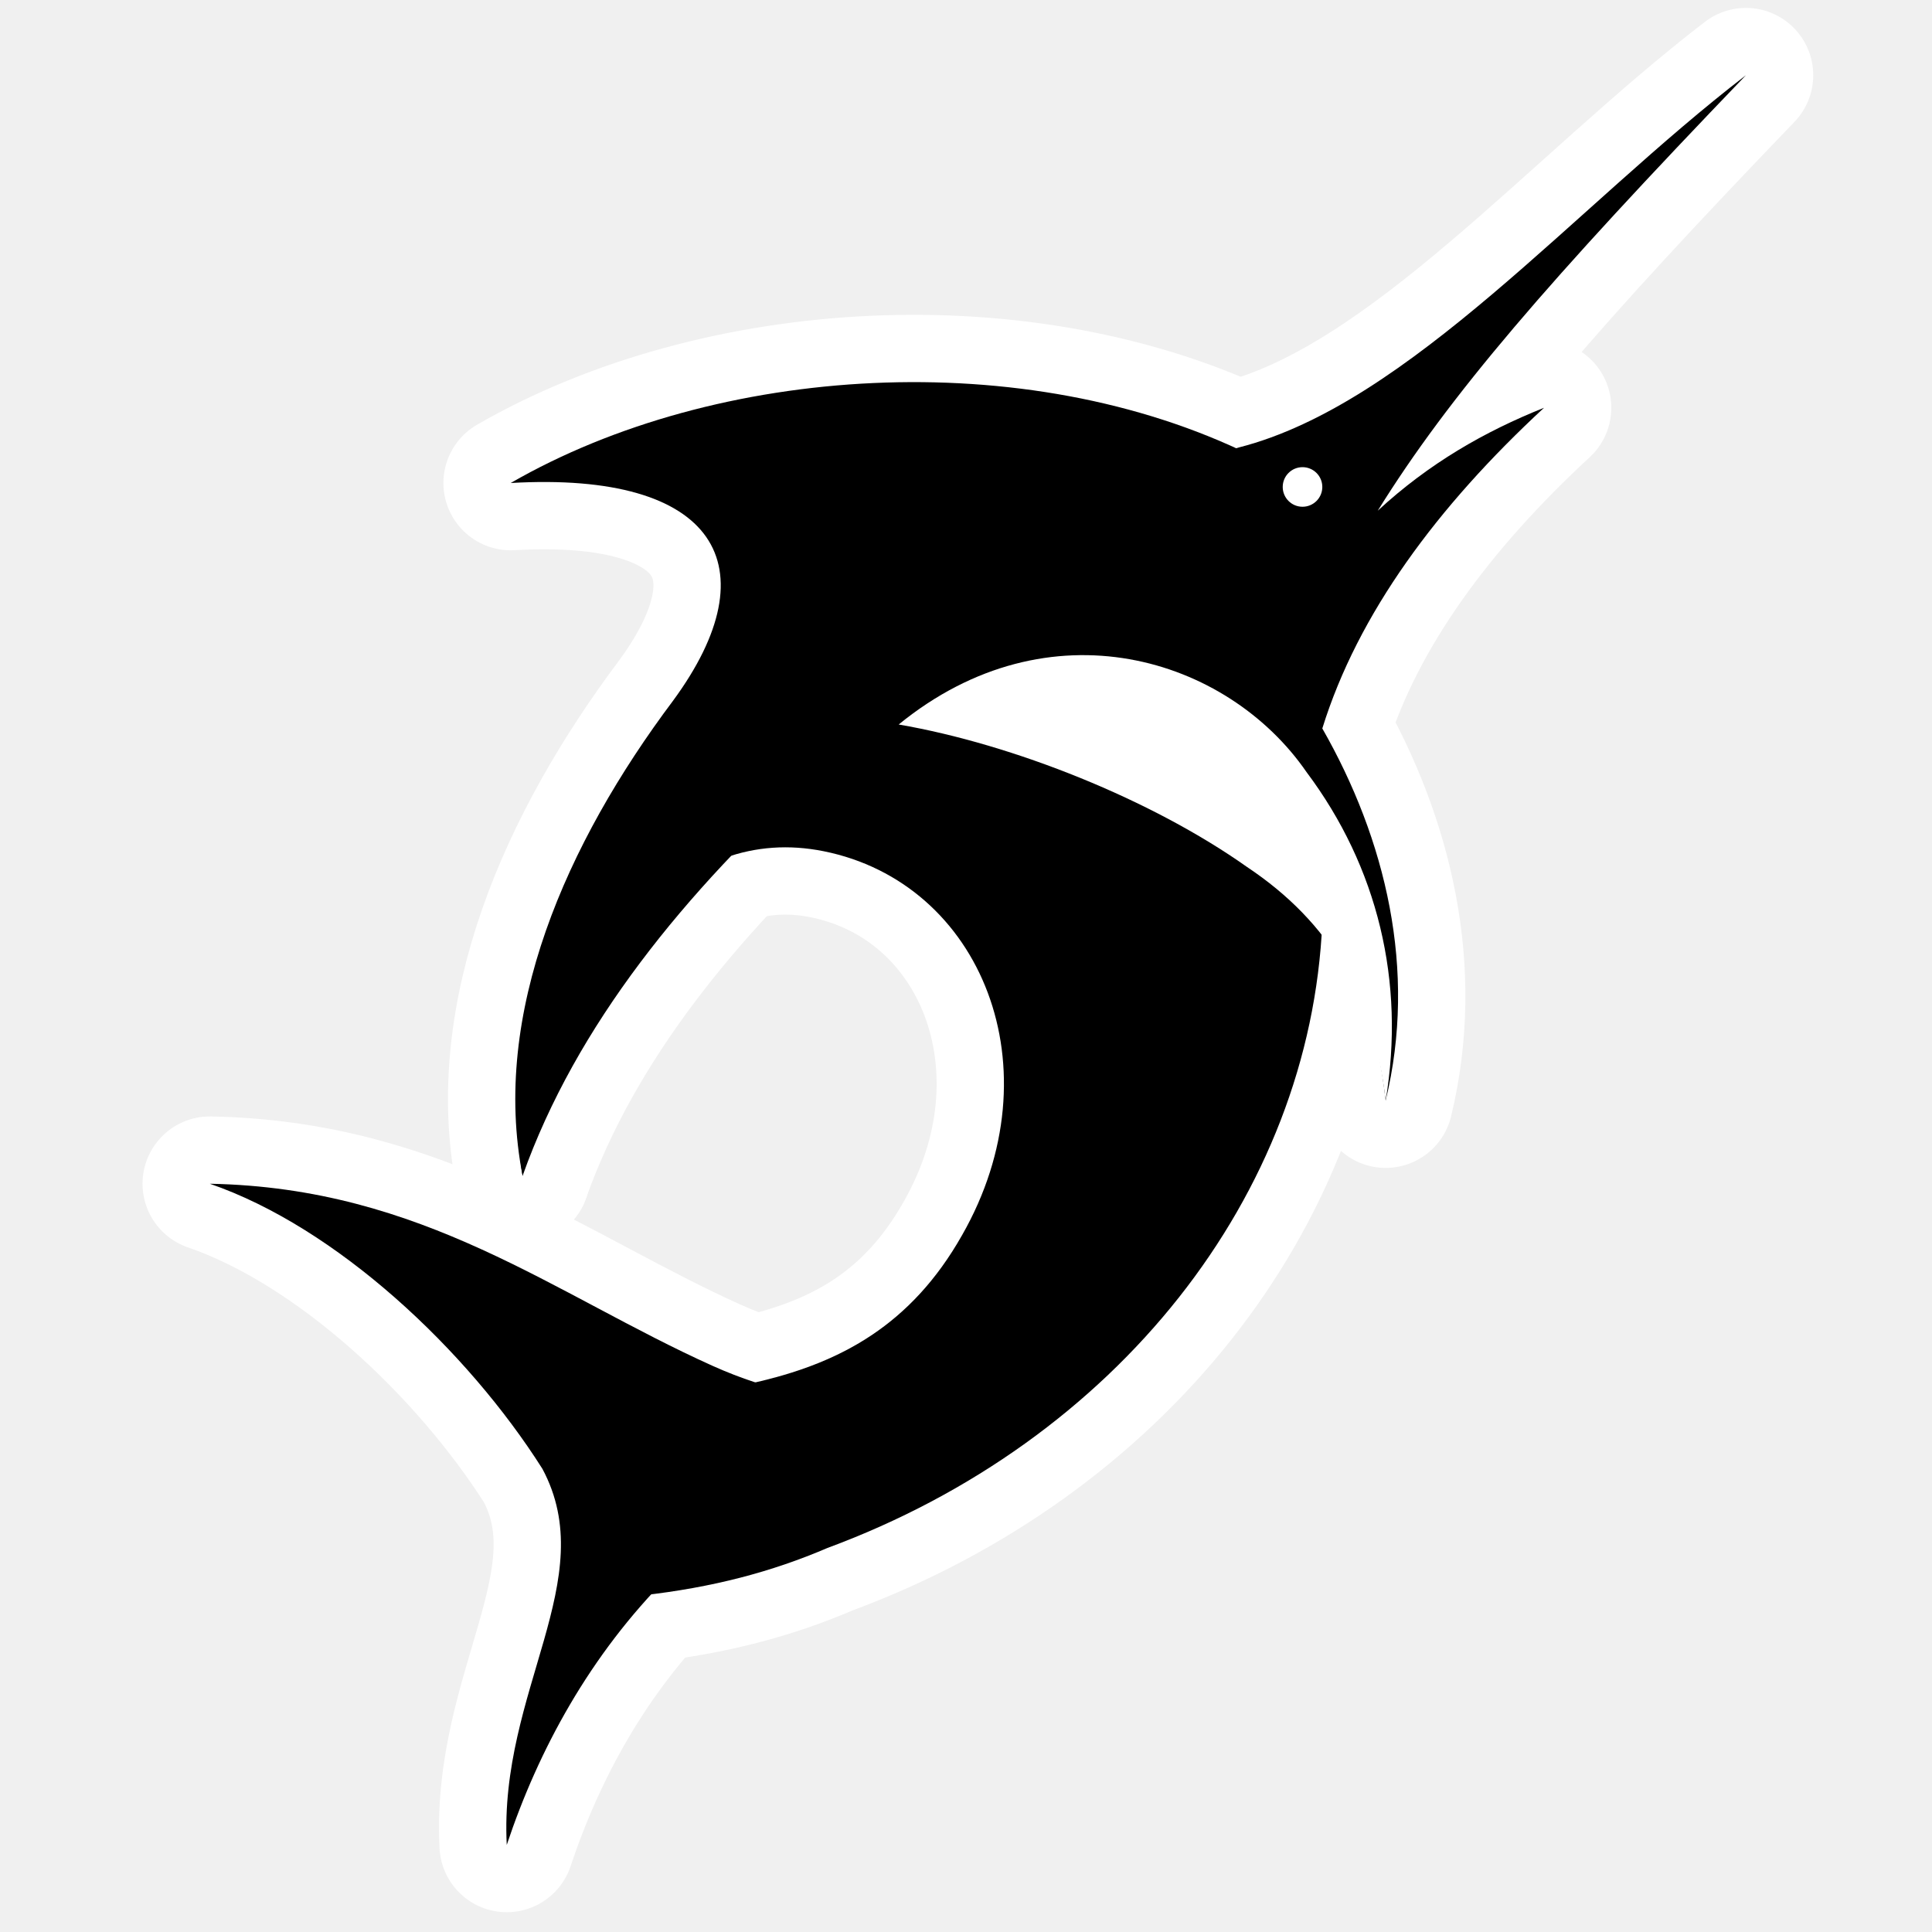
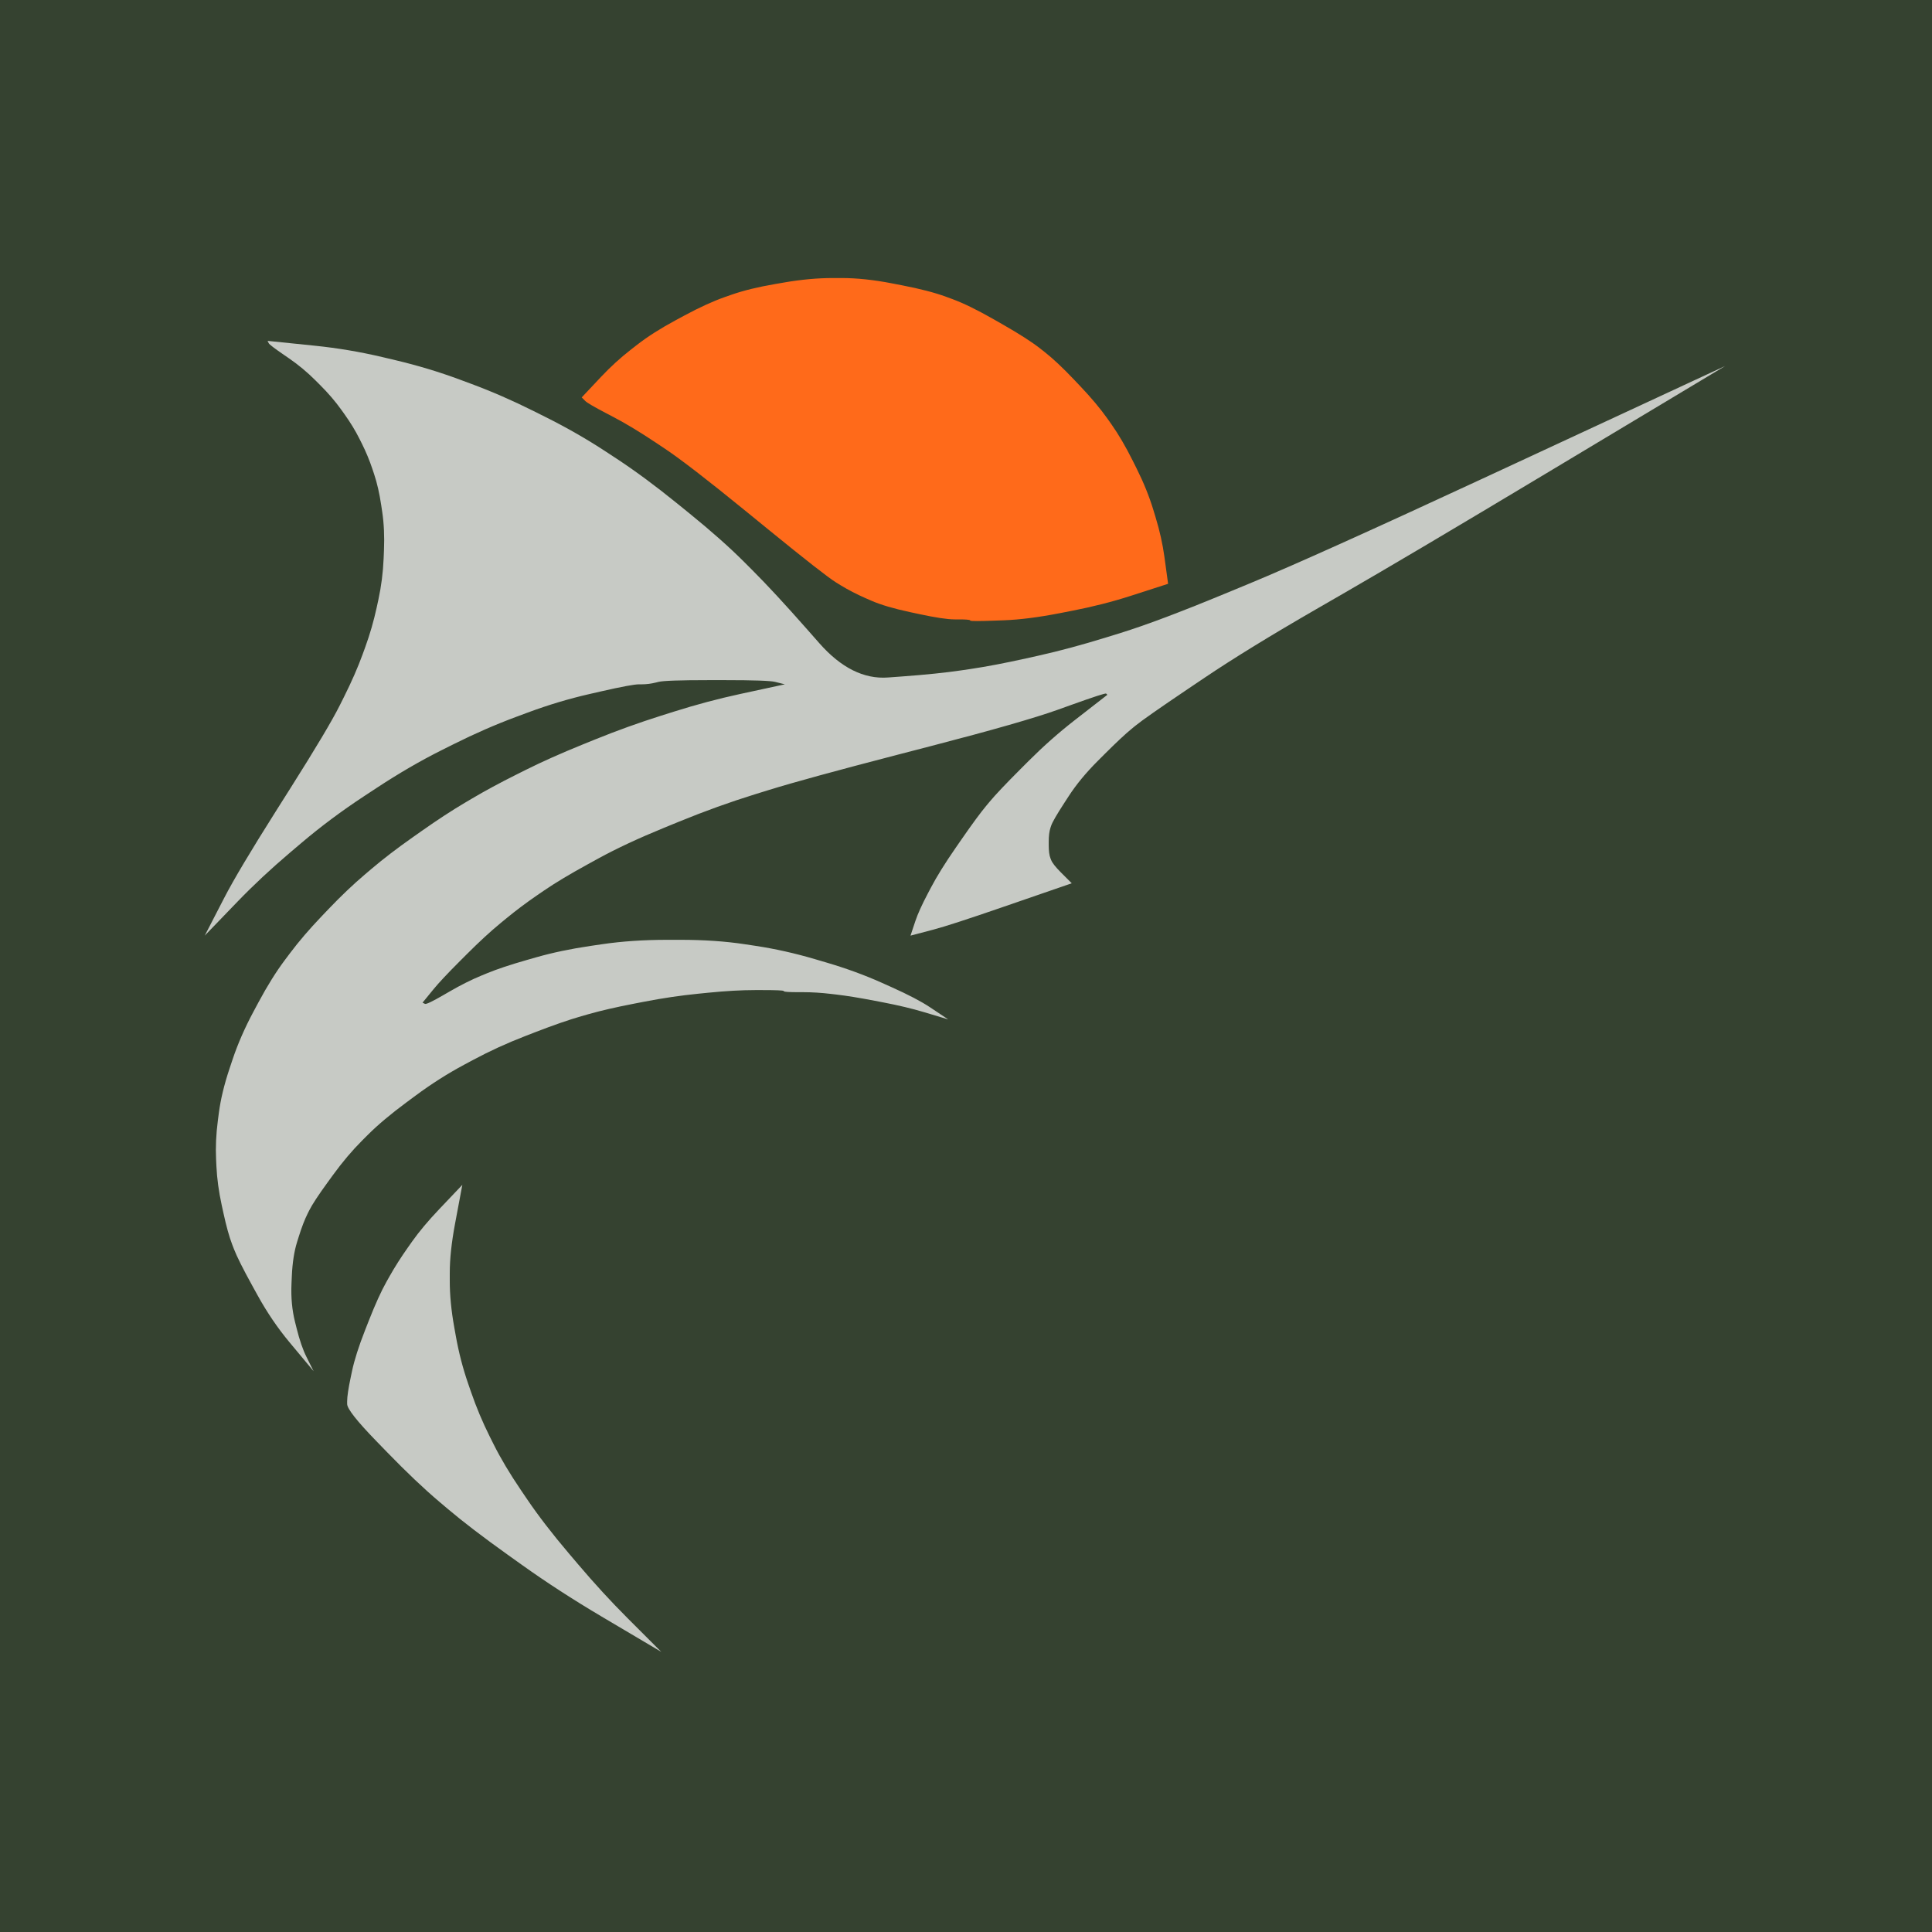
- <svg xmlns="http://www.w3.org/2000/svg" viewBox="-4 -4 488 488" role="img" aria-label="Black Marlin Downloader icon">
-   <defs>
-     <g id="marlin">
-       <path d="M125 118C177 88 255 83 312 111C238 158 155 217 128 293C120 252 139 209 166 173C191 139 177 115 125 118Z" />
-       <path d="M437 15C387 67 362 96 344 125C357 113 371 105 386 99C359 124 339 151 330 180C346 208 354 241 346 274C344 256 339 240 330 229C327 298 278 360 205 387C191 393 176 397 158 399L130 356C167 344 213 354 239 308C263 266 244 219 204 211C169 204 140 235 128 293C119 240 167 179 221 150C252 133 273 119 309 109C352 98 394 48 437 15Z" />
-       <path d="M49 295C103 296 136 323 176 341C205 354 229 351 255 337C232 360 194 374 165 394C145 414 132 438 124 462C122 423 148 395 133 367C114 337 81 306 49 295Z" />
-     </g>
-   </defs>
-   <use href="#marlin" fill="#fff" stroke="#fff" stroke-width="34" stroke-linejoin="round" />
-   <use href="#marlin" fill="#000" />
-   <path fill="#fff" d="M223 179C261 148 306 162 326 191C344 215 351 244 346 274C343 248 332 229 311 215C287 198 252 184 223 179Z" />
-   <circle cx="325" cy="119" r="5" fill="#fff" />
+ <svg xmlns="http://www.w3.org/2000/svg" viewBox="0 0 1024 1024" width="1024" height="1024" role="img" aria-label="Black Marlin Downloader">
+   <rect width="1024" height="1024" rx="0" fill="#354230" />
+   <g transform="translate(512 512) scale(1.11) translate(-698.5 -638.5)">
+     <path fill="#C7CAC5" d="M360.28,795.82 L360.28,795.82 Q367.00,808.00 375.40,818.08 L387.00,832.00 Q387.00,832.00 387.00,832.00 L383.52,825.04 Q381.00,820.00 378.90,811.60 L378.10,808.40 Q376.00,800.00 376.42,790.34 L376.58,786.66 Q377.00,777.00 379.10,770.28 L379.90,767.72 Q382.00,761.00 384.10,756.80 L384.90,755.20 Q387.00,751.00 393.72,741.76 L396.28,738.24 Q403.00,729.00 410.14,721.86 L412.86,719.14 Q420.00,712.00 431.34,703.60 L435.66,700.40 Q447.00,692.00 458.76,685.70 L463.24,683.30 Q475.00,677.00 488.02,671.96 L492.98,670.04 Q506.00,665.00 514.82,662.48 L518.18,661.52 Q527.00,659.00 540.02,656.48 L544.98,655.52 Q558.00,653.00 570.60,651.74 L575.40,651.26 Q588.00,650.00 597.66,650.00 L601.34,650.00 Q611.00,650.00 611.42,650.42 L611.58,650.58 Q612.00,651.00 618.30,651.00 L620.70,651.00 Q627.00,651.00 634.14,651.84 L636.86,652.16 Q644.00,653.00 654.92,655.10 L659.08,655.90 Q670.00,658.00 678.40,660.52 L690.00,664.00 Q690.00,664.00 690.00,664.00 L681.30,658.20 Q675.00,654.00 662.82,648.54 L658.18,646.46 Q646.00,641.00 631.72,636.80 L626.28,635.20 Q612.00,631.00 598.14,628.90 L592.86,628.10 Q579.00,626.00 562.20,626.00 L555.80,626.00 Q539.00,626.00 524.72,628.10 L519.28,628.90 Q505.00,631.00 493.24,634.36 L488.76,635.64 Q477.00,639.00 469.86,641.94 L467.14,643.06 Q460.00,646.00 452.02,650.62 L448.98,652.38 Q441.00,657.00 440.16,656.58 L439.00,656.00 Q439.00,656.00 439.00,656.00 L444.22,649.62 Q448.00,645.00 456.82,636.18 L460.18,632.82 Q469.00,624.00 476.14,618.12 L478.86,615.88 Q486.00,610.00 493.98,604.54 L497.02,602.46 Q505.00,597.00 518.02,589.86 L522.98,587.14 Q536.00,580.00 554.48,572.44 L561.52,569.56 Q580.00,562.00 597.64,556.54 L604.36,554.46 Q622.00,549.00 665.68,537.66 L682.32,533.34 Q726.00,522.00 742.38,516.12 L748.62,513.88 Q765.00,508.00 765.42,508.42 L766.00,509.00 Q766.00,509.00 766.00,509.00 L750.34,521.18 Q739.00,530.00 728.50,540.50 L724.50,544.50 Q714.00,555.00 709.80,560.04 L708.20,561.96 Q704.00,567.00 696.44,577.92 L693.56,582.08 Q686.00,593.00 681.80,600.98 L680.20,604.02 Q676.00,612.00 674.32,617.04 L672.00,624.00 Q672.00,624.00 672.00,624.00 L683.02,621.10 Q691.00,619.00 715.36,610.60 L749.00,599.00 Q749.00,599.00 749.00,599.00 L743.78,593.78 Q740.00,590.00 739.16,587.90 L738.84,587.10 Q738.00,585.00 738.00,580.80 L738.00,579.20 Q738.00,575.00 738.84,572.48 L739.16,571.52 Q740.00,569.00 745.46,560.60 L747.54,557.40 Q753.00,549.00 761.40,540.60 L764.60,537.40 Q773.00,529.00 777.62,525.22 L779.38,523.78 Q784.00,520.00 804.58,506.14 L812.42,500.86 Q833.00,487.00 865.76,468.10 L878.24,460.90 Q911.00,442.00 974.00,404.20 L1061.00,352.00 Q1061.00,352.00 1061.00,352.00 L947.32,404.78 Q865.00,443.00 833.50,456.02 L821.50,460.98 Q790.00,474.00 772.36,479.46 L765.64,481.54 Q748.00,487.00 732.88,490.36 L727.12,491.64 Q712.00,495.00 700.66,496.68 L696.34,497.32 Q685.00,499.00 667.78,500.26 L661.22,500.74 Q644.00,502.00 628.46,484.36 L622.54,477.64 Q607.00,460.00 596.50,449.50 L592.50,445.50 Q582.00,435.00 566.46,422.40 L560.54,417.60 Q545.00,405.00 531.56,396.18 L526.44,392.82 Q513.00,384.00 497.88,376.44 L492.12,373.56 Q477.00,366.00 462.30,360.54 L456.70,358.46 Q442.00,353.00 426.04,349.22 L419.96,347.78 Q404.00,344.00 387.62,342.32 L365.00,340.00 Q365.00,340.00 365.00,340.00 L365.58,341.16 Q366.00,342.00 372.72,346.62 L375.28,348.38 Q382.00,353.00 387.88,358.88 L390.12,361.12 Q396.00,367.00 400.20,372.88 L401.80,375.12 Q406.00,381.00 408.94,386.88 L410.06,389.12 Q413.00,395.00 415.10,401.30 L415.90,403.70 Q418.00,410.00 419.26,418.40 L419.74,421.60 Q421.00,430.00 420.58,440.08 L420.42,443.92 Q420.00,454.00 417.90,463.66 L417.10,467.34 Q415.00,477.00 411.64,486.24 L410.36,489.76 Q407.00,499.00 401.54,509.92 L399.46,514.08 Q394.00,525.00 375.94,553.56 L369.06,564.44 Q351.00,593.00 344.28,606.02 L335.00,624.00 Q335.00,624.00 335.00,624.00 L350.66,607.76 Q362.00,596.00 375.86,584.24 L381.14,579.76 Q395.00,568.00 410.96,557.50 L417.04,553.50 Q433.00,543.00 448.12,535.44 L453.88,532.56 Q469.00,525.00 483.70,519.54 L489.30,517.46 Q504.00,512.00 518.70,508.64 L524.30,507.36 Q539.00,504.00 542.36,504.00 L543.64,504.00 Q547.00,504.00 550.36,503.16 L551.64,502.84 Q555.00,502.00 575.58,502.00 L583.42,502.00 Q604.00,502.00 607.36,502.84 L612.00,504.00 Q612.00,504.00 612.00,504.00 L590.54,508.64 Q575.00,512.00 559.04,517.04 L552.96,518.96 Q537.00,524.00 521.46,530.30 L515.54,532.70 Q500.00,539.00 488.24,544.88 L483.76,547.12 Q472.00,553.00 462.76,558.46 L459.24,560.54 Q450.00,566.00 438.66,573.98 L434.34,577.02 Q423.00,585.00 414.60,592.14 L411.40,594.86 Q403.00,602.00 394.18,611.24 L390.82,614.76 Q382.00,624.00 375.70,632.40 L373.30,635.60 Q367.00,644.00 360.70,655.76 L358.30,660.24 Q352.00,672.00 348.22,683.34 L346.78,687.66 Q343.00,699.00 341.74,708.66 L341.26,712.34 Q340.00,722.00 340.42,730.82 L340.58,734.18 Q341.00,743.00 343.10,752.66 L343.90,756.34 Q346.00,766.00 348.10,771.46 L348.90,773.54 Q351.00,779.00 357.72,791.18 Z" />
+     <path fill="#C7CAC5" d="M458.00,743.00 L458.00,743.00 Q458.00,743.00 458.00,743.00 L446.98,754.60 Q439.00,763.00 433.96,770.14 L432.04,772.86 Q427.00,780.00 423.22,786.72 L421.78,789.28 Q418.00,796.00 413.38,807.76 L411.62,812.24 Q407.00,824.00 405.32,831.98 L404.68,835.02 Q403.00,843.00 403.00,846.36 L403.00,847.64 Q403.00,851.00 416.86,865.28 L422.14,870.72 Q436.00,885.00 446.92,894.24 L451.08,897.76 Q462.00,907.00 479.64,919.60 L486.36,924.40 Q504.00,937.00 524.58,949.18 L553.00,966.00 Q553.00,966.00 553.00,966.00 L536.76,949.76 Q525.00,938.00 513.24,924.14 L508.76,918.86 Q497.00,905.00 489.02,893.24 L485.98,888.76 Q478.00,877.00 472.96,866.92 L471.04,863.08 Q466.00,853.00 462.22,842.08 L460.78,837.92 Q457.00,827.00 454.90,815.24 L454.10,810.76 Q452.00,799.00 452.00,788.92 L452.00,785.08 Q452.00,775.00 454.52,761.56 Z" />
+     <path fill="#FF6A1A" d="M515.00,367.00 L515.00,367.00 Q515.00,367.00 515.00,367.00 L516.74,368.74 Q518.00,370.00 526.82,374.62 L530.18,376.38 Q539.00,381.00 550.34,388.56 L554.66,391.44 Q566.00,399.00 593.30,421.26 L603.70,429.74 Q631.00,452.00 636.46,455.36 L638.54,456.64 Q644.00,460.00 650.72,462.94 L653.28,464.06 Q660.00,467.00 671.76,469.52 L676.24,470.48 Q688.00,473.00 693.04,473.00 L694.96,473.00 Q700.00,473.00 700.42,473.42 L700.58,473.58 Q701.00,474.00 712.34,473.58 L716.66,473.42 Q728.00,473.00 743.12,470.06 L748.88,468.94 Q764.00,466.00 777.02,461.80 L795.00,456.00 Q795.00,456.00 795.00,456.00 L793.26,443.24 Q792.00,434.00 789.06,424.34 L787.94,420.66 Q785.00,411.00 779.96,400.92 L778.04,397.08 Q773.00,387.00 767.96,379.86 L766.04,377.14 Q761.00,370.00 753.02,361.60 L749.98,358.40 Q742.00,350.00 736.12,345.38 L733.88,343.62 Q728.00,339.00 716.24,332.28 L711.76,329.72 Q700.00,323.00 692.02,320.06 L688.98,318.94 Q681.00,316.00 667.98,313.48 L663.02,312.52 Q650.00,310.00 639.08,310.00 L634.92,310.00 Q624.00,310.00 611.82,312.10 L607.18,312.90 Q595.00,315.00 586.60,317.94 L583.40,319.06 Q575.00,322.00 564.08,327.88 L559.92,330.12 Q549.00,336.00 541.44,341.88 L538.56,344.12 Q531.00,350.00 524.28,357.14 Z" />
+   </g>
</svg>
